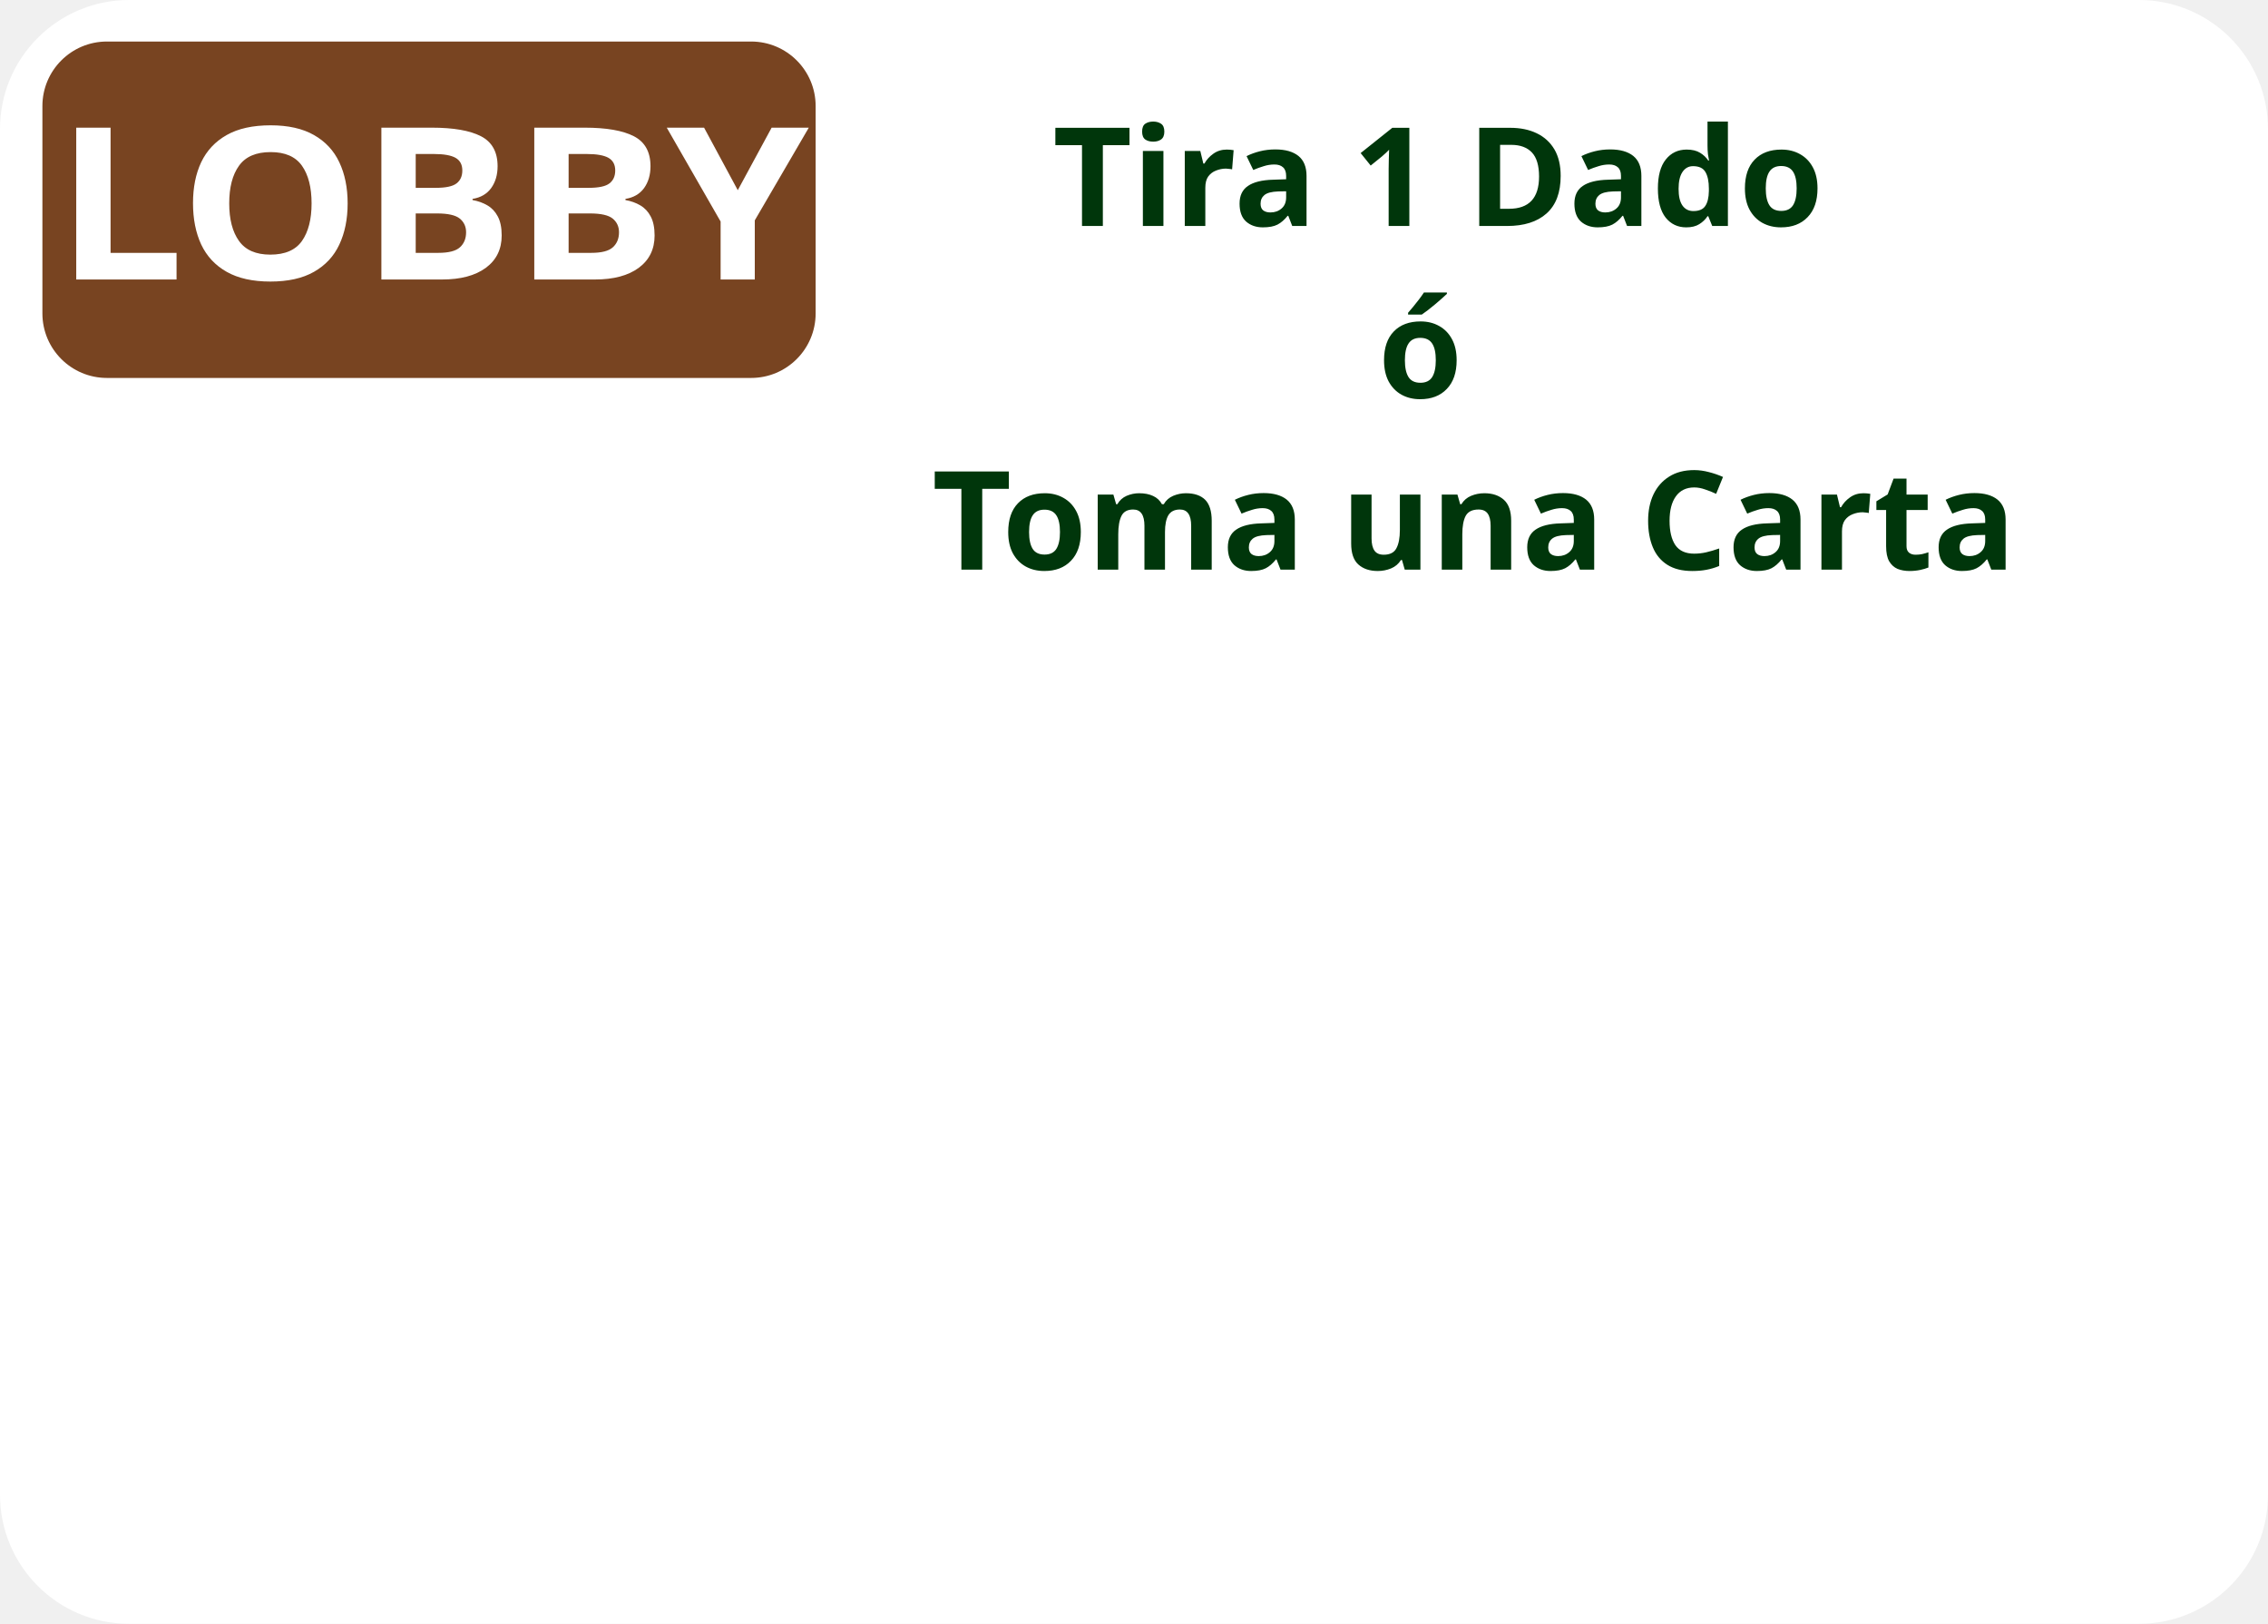
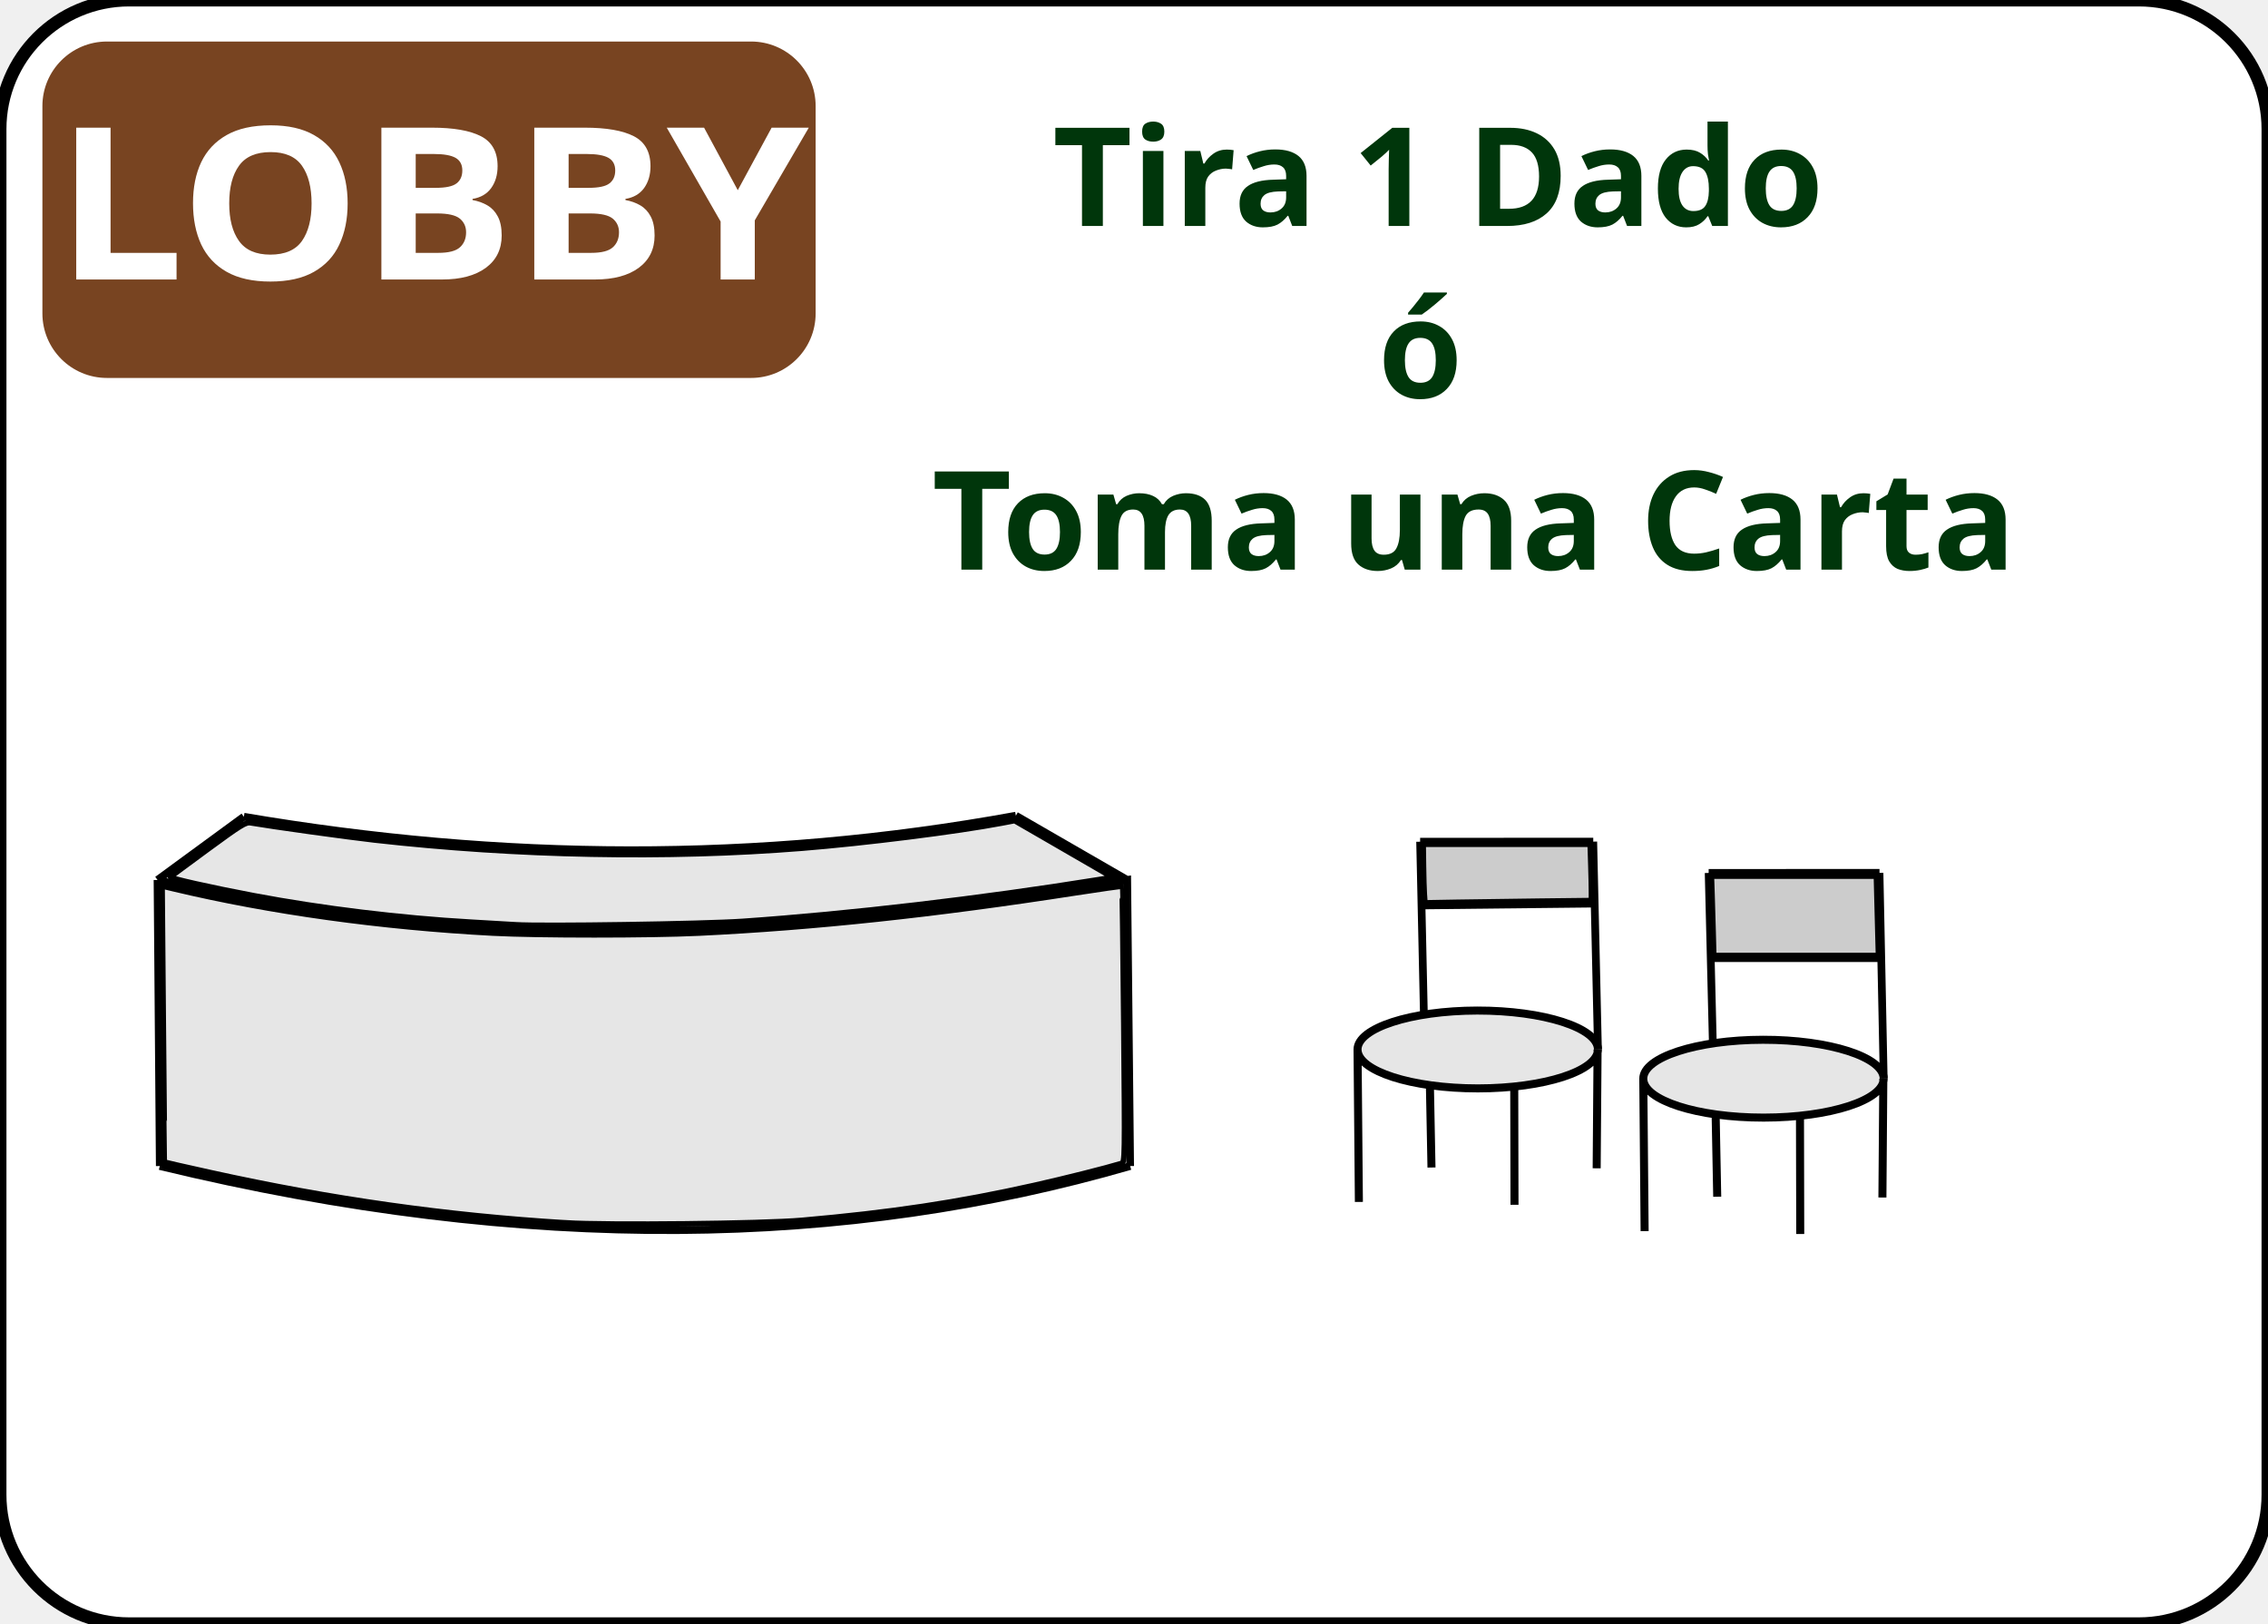
<svg xmlns="http://www.w3.org/2000/svg" xmlns:xlink="http://www.w3.org/1999/xlink" width="880" height="630" viewBox="0 0 232.833 166.688" version="1.1" id="svg1">
  <defs id="defs1">
    <linearGradient id="swatch463">
      <stop style="stop-color:#00360b;stop-opacity:1;" offset="0" id="stop464" />
    </linearGradient>
    <rect x="369.452" y="42.1" width="474.78" height="205.716" id="rect461" />
    <rect x="70.289" y="184.673" width="242.652" height="88.277" id="rect59" />
    <rect x="70.289" y="184.673" width="242.652" height="88.277" id="rect60" />
    <linearGradient xlink:href="#swatch463" id="linearGradient464" x1="-561.594" y1="-132.403" x2="-262.664" y2="-132.403" gradientUnits="userSpaceOnUse" />
  </defs>
  <g id="layer1" style="display:inline;fill:none" transform="rotate(180,335.9708,73.68498)">
    <rect style="display:inline;opacity:1;fill:#ffffff;stroke-width:0.265" id="rect25" width="166.688" height="232.833" x="-19.318" y="-671.942" ry="13.251" transform="rotate(90)" />
    <rect style="fill:#784421;stroke-width:0.265" id="rect58" width="79.381" height="34.534" x="-667.589" y="-143.107" transform="scale(-1)" ry="6.625" />
    <text xml:space="preserve" style="font-style:normal;font-variant:normal;font-weight:bold;font-stretch:normal;font-size:22.578px;font-family:Cantarell;-inkscape-font-specification:'Cantarell, Bold';font-variant-ligatures:normal;font-variant-caps:normal;font-variant-numeric:normal;font-variant-east-asian:normal;fill:#ffffff;stroke-width:0.576" x="-643.917" y="-122.79" id="text58" transform="scale(-1.03463,-0.9665289)">
      <tspan id="tspan58" style="font-style:normal;font-variant:normal;font-weight:bold;font-stretch:normal;font-size:22.578px;font-family:Cantarell;-inkscape-font-specification:'Cantarell, Bold';font-variant-ligatures:normal;font-variant-caps:normal;font-variant-numeric:normal;font-variant-east-asian:normal;fill:#ffffff;stroke-width:0.576" x="-643.917" y="-122.79">LOBBY</tspan>
    </text>
    <text xml:space="preserve" style="font-style:normal;font-variant:normal;font-weight:bold;font-stretch:normal;font-size:14.111px;font-family:Cantarell;-inkscape-font-specification:'Cantarell, Bold';font-variant-ligatures:normal;font-variant-caps:normal;font-variant-numeric:normal;font-variant-east-asian:normal;text-align:center;text-anchor:middle;mix-blend-mode:normal;fill:#00360b;fill-opacity:1;fill-rule:nonzero;stroke-width:0.265;stroke-dasharray:none" x="-511.454" y="-124.173" id="text462" transform="scale(-1)">
      <tspan id="tspan462" style="font-style:normal;font-variant:normal;font-weight:bold;font-stretch:normal;font-size:14.111px;font-family:Cantarell;-inkscape-font-specification:'Cantarell, Bold';font-variant-ligatures:normal;font-variant-caps:normal;font-variant-numeric:normal;font-variant-east-asian:normal;text-align:center;text-anchor:middle;fill:#00360b;fill-opacity:1;fill-rule:nonzero;stroke-width:0.265;stroke-dasharray:none" x="-511.454" y="-124.173">Tira 1 Dado</tspan>
      <tspan style="font-style:normal;font-variant:normal;font-weight:bold;font-stretch:normal;font-size:14.111px;font-family:Cantarell;-inkscape-font-specification:'Cantarell, Bold';font-variant-ligatures:normal;font-variant-caps:normal;font-variant-numeric:normal;font-variant-east-asian:normal;text-align:center;text-anchor:middle;fill:#00360b;fill-opacity:1;fill-rule:nonzero;stroke-width:0.265;stroke-dasharray:none" x="-511.454" y="-106.534" id="tspan464">ó </tspan>
      <tspan style="font-style:normal;font-variant:normal;font-weight:bold;font-stretch:normal;font-size:14.111px;font-family:Cantarell;-inkscape-font-specification:'Cantarell, Bold';font-variant-ligatures:normal;font-variant-caps:normal;font-variant-numeric:normal;font-variant-east-asian:normal;text-align:center;text-anchor:middle;fill:#00360b;fill-opacity:1;fill-rule:nonzero;stroke-width:0.265;stroke-dasharray:none" x="-511.454" y="-88.896" id="tspan465">Toma una Carta</tspan>
    </text>
+     <g id="layer2">
+       <path id="path12" style="display:inline;fill:#ffffff;fill-opacity:1;stroke:#000000;stroke-width:0.794;stroke-dasharray:none;stroke-opacity:1" d="m 646.908,63.529 c -26.384,-4.487 -52.8,-4.718 -79.255,0.107 m -11.43,-6.596 11.43,6.596 m 88.117,-6.597 -8.862,6.49 m 8.63,-35.857 c -37.932,-9.175 -70.722,-8.369 -99.616,-0.001 m 99.848,29.368 c -34.039,-8.454 -66.902,-5.299 -99.547,0.001 l -0.301,-29.369 m 99.848,29.368 -0.232,-29.367" transform="translate(-9.981777e-6)" />
+       <path style="display:inline;fill:#e6e6e6;fill-opacity:1;stroke:#000000;stroke-width:2.121;stroke-dasharray:none;stroke-opacity:1" d="m 200.111,358.792 c -2.139,-0.14 -9.935,-0.597 -17.324,-1.015 -27.344,-1.548 -57.77,-5.254 -84.308,-10.269 -16.514,-3.121 -32.849,-6.789 -32.369,-7.268 0.199,-0.199 6.804,-5.089 14.678,-10.866 12.578,-9.228 14.575,-10.46 16.438,-10.137 8.059,1.396 37.542,5.493 48.083,6.682 55.361,6.244 113.63,7.362 165.817,3.183 24.481,-1.96 60.299,-6.466 77.573,-9.757 l 4.981,-0.949 15.822,9.142 c 8.702,5.028 17.254,9.979 19.004,11.002 l 3.182,1.86 -5.657,0.912 c -45.55,7.343 -96.479,13.311 -137.886,16.158 -15.034,1.034 -77.986,1.979 -88.035,1.322 z" id="path19" transform="matrix(-0.2645833,0,0,-0.2645833,671.9416,147.37)" />
+       <path style="display:inline;fill:#e6e6e6;fill-opacity:1;stroke:#000000;stroke-width:2.121;stroke-dasharray:none;stroke-opacity:1" d="m 219.557,474.444 c -46.281,-2.824 -91.08,-9.162 -137.877,-19.505 -9.718,-2.148 -17.708,-3.962 -17.757,-4.032 -0.048,-0.07 -0.298,-24.204 -0.554,-53.631 l -0.466,-53.504 4.434,1.057 c 37.564,8.95 80.478,14.906 123.935,17.2 17.317,0.914 60.845,0.916 79.903,0.003 44.853,-2.148 91.161,-7.096 145.957,-15.594 9.884,-1.533 18.07,-2.688 18.191,-2.567 0.121,0.121 0.439,24.267 0.705,53.657 0.474,52.228 0.454,53.446 -0.867,53.849 -6.017,1.833 -22.168,5.895 -33.879,8.521 -29.607,6.639 -55.58,10.548 -90.156,13.568 -15.137,1.322 -75.376,1.965 -91.57,0.977 z" id="path20" transform="matrix(-0.2645833,0,0,-0.2645833,671.9416,147.37)" />
+     </g>
+     <path id="path25" style="fill:#e6e6e6;fill-opacity:1;stroke:#000000;stroke-width:0.824;stroke-dasharray:none;stroke-opacity:1" d="m 525.148,35.973 -0.163,-8.452 m -8.496,8.152 -0.026,-11.98 m -8.529,15.942 0.093,-12.195 m 24.549,12.198 -0.138,-15.651 m -24.543,15.651 a 12.341,3.995 0 0 1 12.324,-3.995 12.341,3.995 0 0 1 12.358,3.984 12.341,3.995 0 0 1 -12.289,4.006 12.341,3.995 0 0 1 -12.392,-3.973" />
+     <path id="path25-6" style="display:inline;fill:#e6e6e6;fill-opacity:1;stroke:#000000;stroke-width:0.824;stroke-dasharray:none;stroke-opacity:1" d="m 495.814,32.974 -0.163,-8.452 m -8.496,8.152 -0.026,-11.98 m -8.529,15.942 0.093,-12.195 m 24.549,12.198 -0.138,-15.651 m -24.543,15.651 a 12.341,3.995 0 0 1 12.324,-3.995 12.341,3.995 0 0 1 12.358,3.984 12.341,3.995 0 0 1 -12.289,4.006 12.341,3.995 0 0 1 -12.392,-3.973" />
+     <path style="fill:#e6e6e6;fill-opacity:1;stroke:#000000;stroke-width:0.794;stroke-dasharray:none;stroke-opacity:1" d="m 525.764,43.21 0.387,17.756" id="path29" />
+     <path style="fill:#e6e6e6;fill-opacity:1;stroke:#000000;stroke-width:0.794;stroke-dasharray:none;stroke-opacity:1" d="m 507.896,39.66 0.482,21.314" id="path30" />
+     <path style="fill:#e6e6e6;fill-opacity:1;stroke:#000000;stroke-width:0.794;stroke-dasharray:none;stroke-opacity:1" d="m 526.151,60.966 -17.774,0.009" id="path31" />
+     <path style="fill:#e6e6e6;fill-opacity:1;stroke:#000000;stroke-width:0.794;stroke-dasharray:none;stroke-opacity:1" d="m 525.958,54.424 -17.821,0.191" id="path32" />
+     <path style="fill:#e6e6e6;fill-opacity:1;stroke:#000000;stroke-width:0.794;stroke-dasharray:none;stroke-opacity:1" d="m 496.101,40.262 0.43,17.499" id="path33" />
+     <path style="fill:#e6e6e6;fill-opacity:1;stroke:#000000;stroke-width:0.794;stroke-dasharray:none;stroke-opacity:1" d="m 478.561,36.661 0.43,21.11" id="path34" />
+     <path style="fill:#e6e6e6;fill-opacity:1;stroke:#000000;stroke-width:0.794;stroke-dasharray:none;stroke-opacity:1" d="m 496.53,57.762 -17.539,0.01" id="path35" />
+     <path style="fill:#e6e6e6;fill-opacity:1;stroke:#000000;stroke-width:0.794;stroke-dasharray:none;stroke-opacity:1" d="M 496.315,49.012 H 478.776" id="path36" />
+     <path style="fill:#cccccc;fill-opacity:1;stroke:#000000;stroke-width:1.061;stroke-dasharray:none;stroke-opacity:1" d="m 553.175,346.789 c -0.114,-1.627 -0.255,-6.498 -0.314,-10.825 l -0.107,-7.867 h 31.866 31.866 l 0.233,7.482 c 0.128,4.115 0.233,8.789 0.233,10.387 v 2.905 l -19.534,0.222 c -10.744,0.122 -25.047,0.319 -31.785,0.438 l -12.251,0.217 z" id="path37" transform="matrix(-0.2645833,0,0,-0.2645833,671.9416,147.37)" />
+     <path style="fill:#cccccc;fill-opacity:1;stroke:#000000;stroke-width:1.061;stroke-dasharray:none;stroke-opacity:1" d="m 665.25,361.774 c -0.123,-4.618 -0.321,-11.3 -0.44,-14.849 l -0.216,-6.452 h 31.47 31.47 l 0.213,8.397 c 0.117,4.618 0.292,11.3 0.388,14.849 l 0.175,6.452 h -31.418 -31.418 z" id="path38" transform="matrix(-0.2645833,0,0,-0.2645833,671.9416,147.37)" />
+     <rect style="display:inline;fill:none;stroke:#000000;stroke-width:1.323;stroke-dasharray:none;stroke-opacity:1" id="rect25-5" width="166.688" height="232.833" x="-19.318" y="-671.942" ry="13.251" transform="rotate(90)" />
  </g>
</svg>
